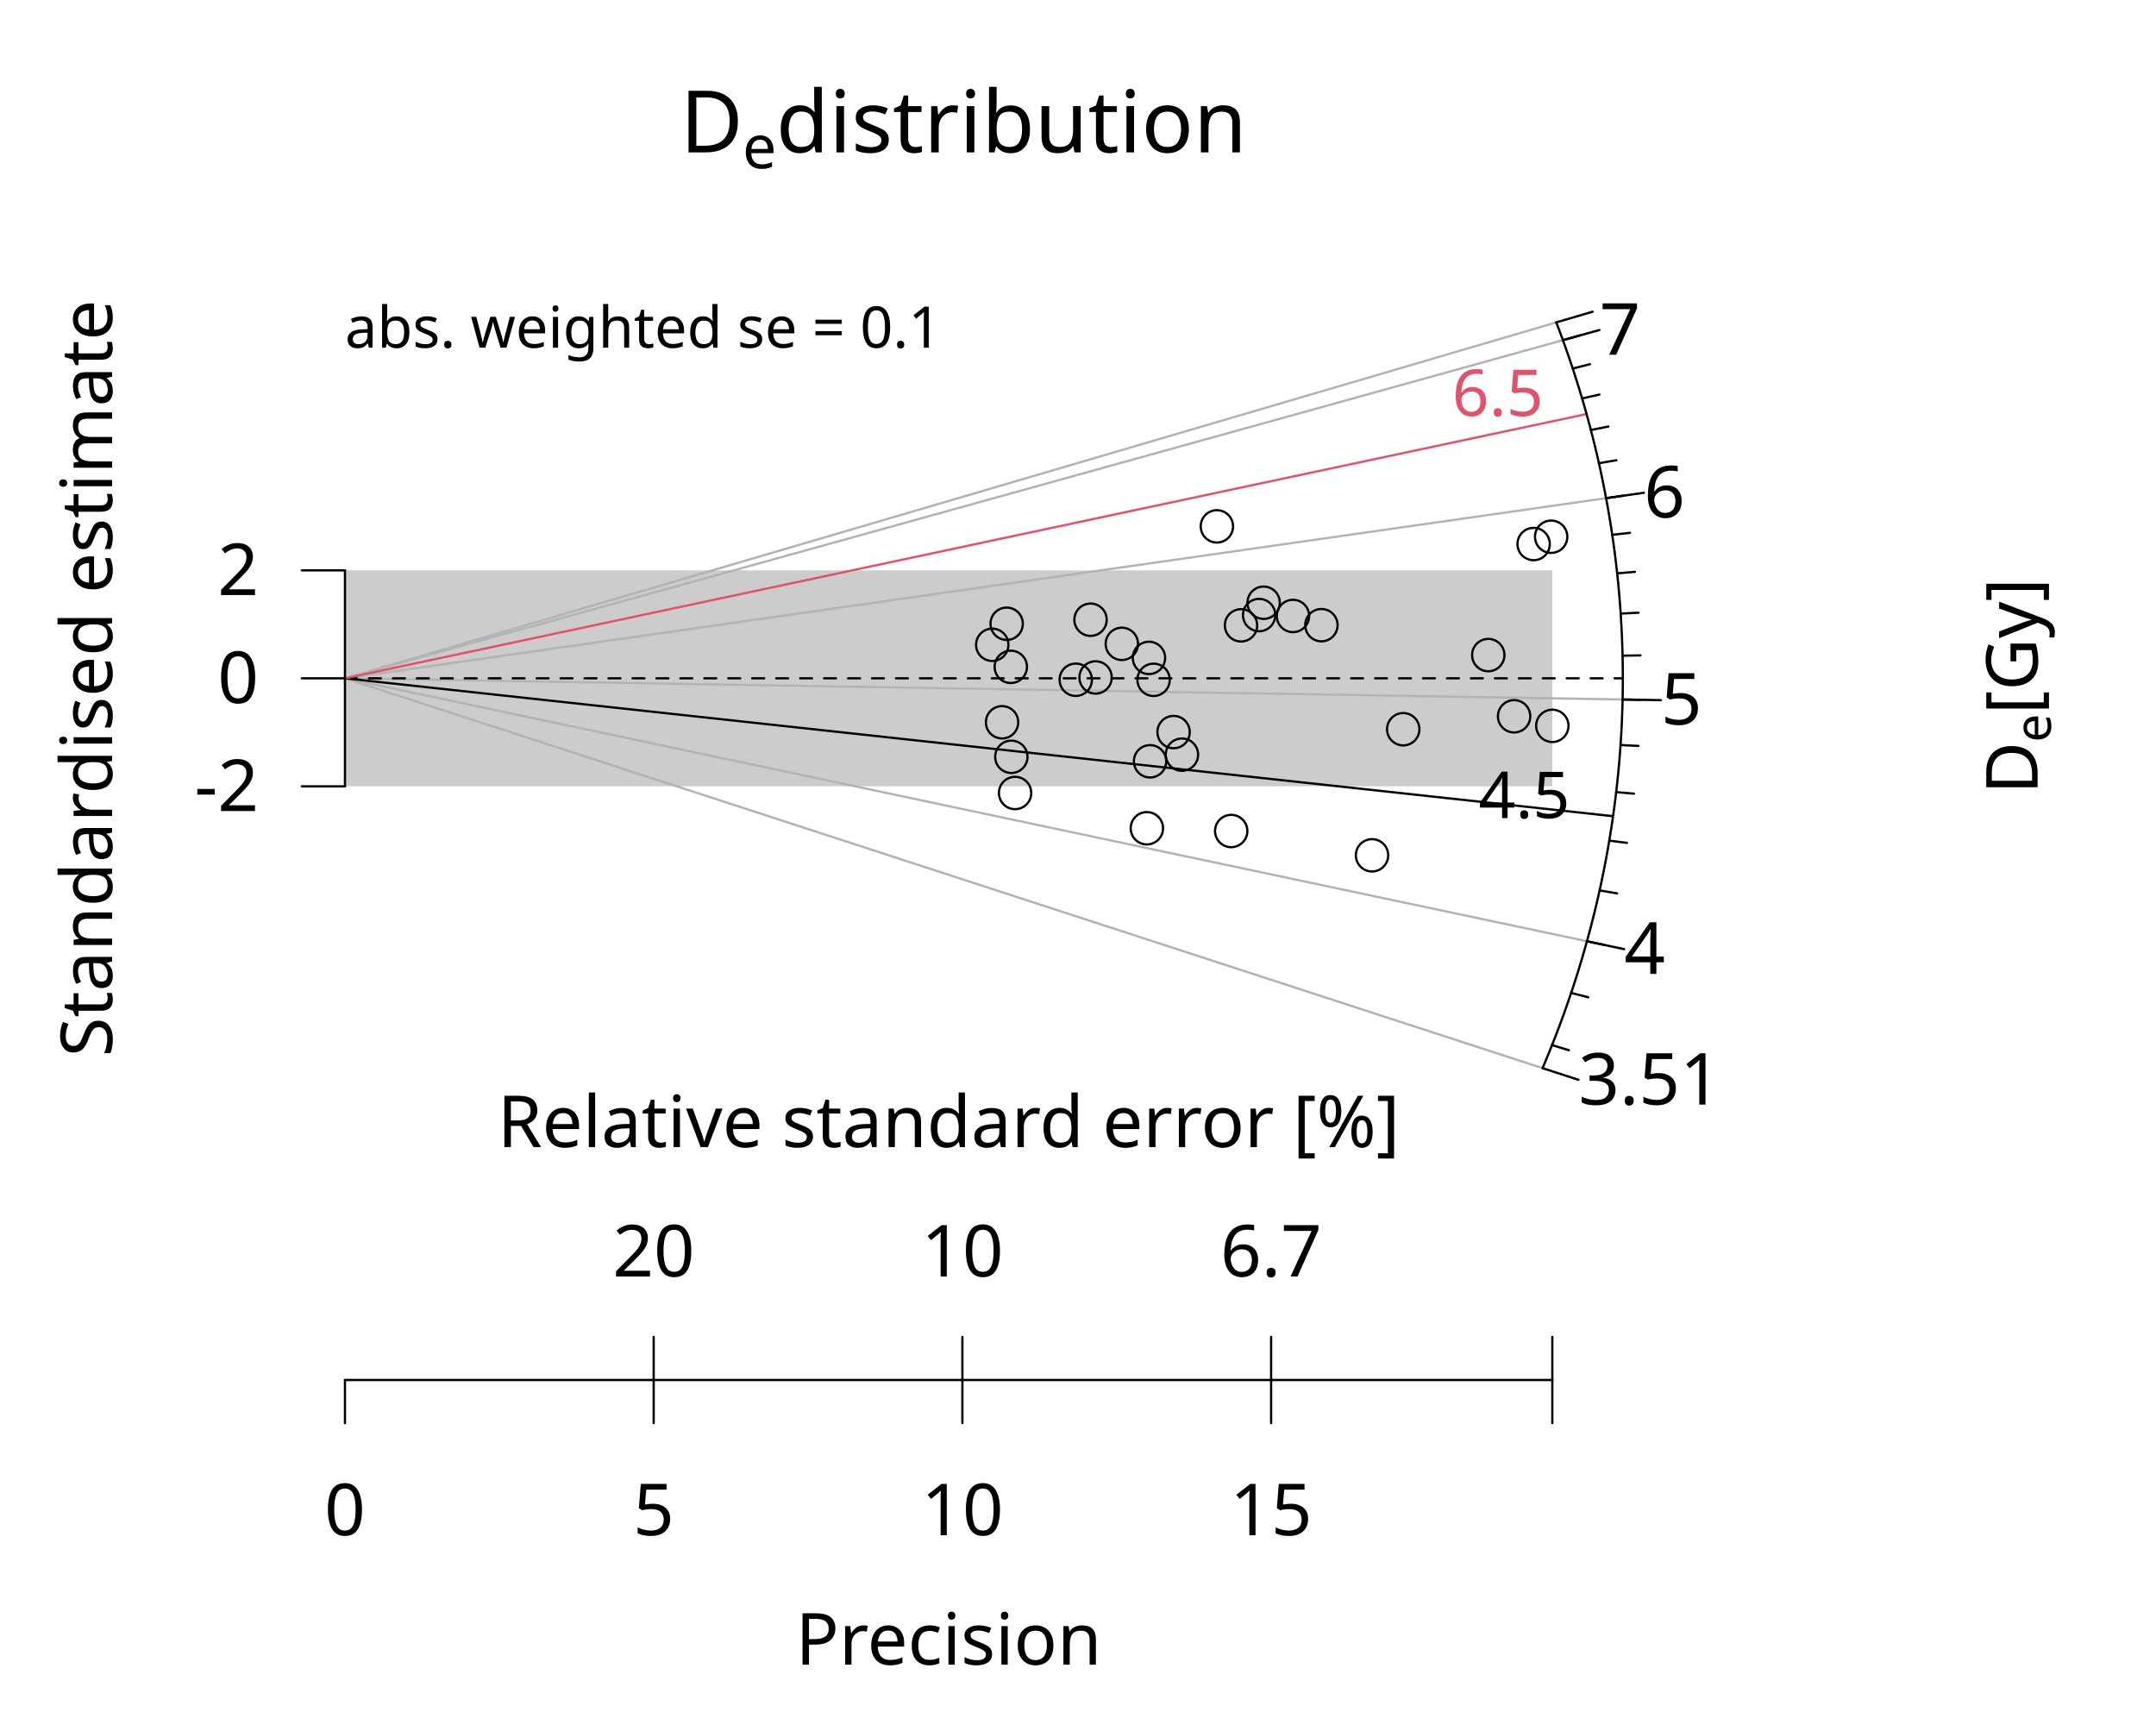
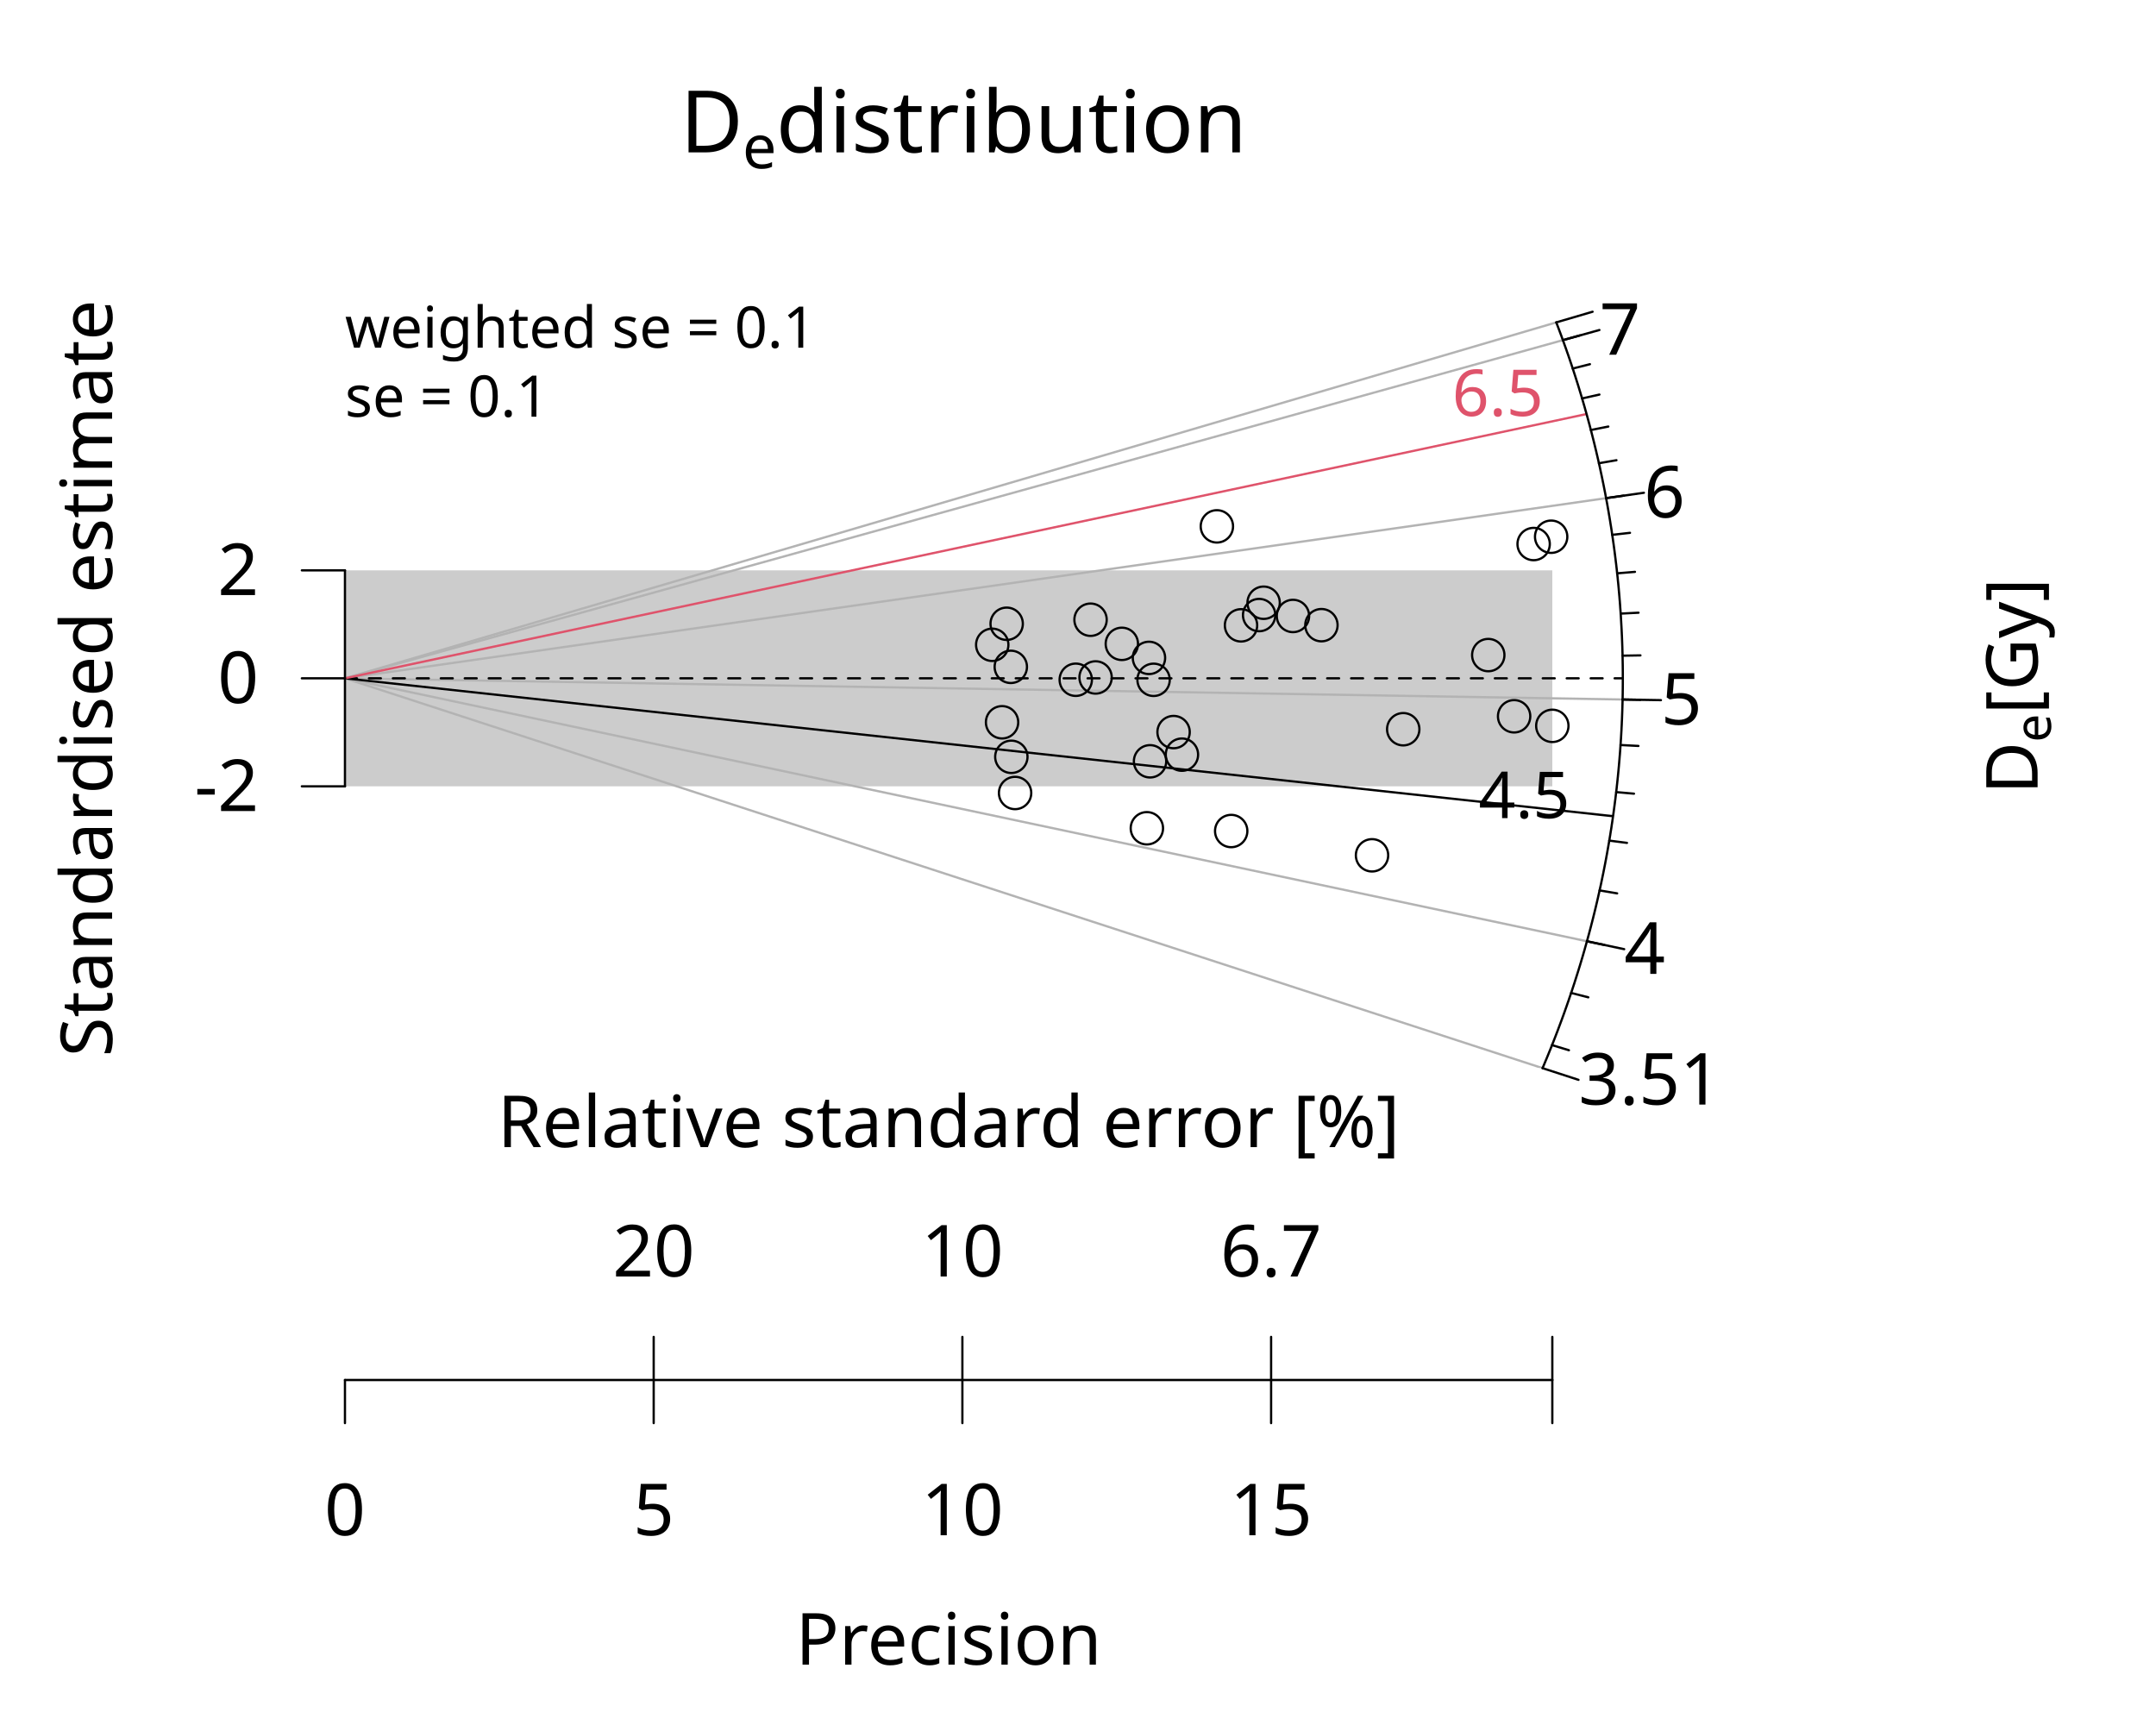
<svg xmlns="http://www.w3.org/2000/svg" class="svglite" data-engine-version="2.0" width="720.00pt" height="576.00pt" viewBox="0 0 720.00 576.00">
  <defs>
    <style type="text/css">
    .svglite line, .svglite polyline, .svglite polygon, .svglite path, .svglite rect, .svglite circle {
      fill: none;
      stroke: #000000;
      stroke-linecap: round;
      stroke-linejoin: round;
      stroke-miterlimit: 10.00;
    }
  </style>
  </defs>
  <rect width="100%" height="100%" style="stroke: none; fill: #FFFFFF;" />
  <defs>
    <clipPath id="cpMC4wMHw3MjAuMDB8MC4wMHw1NzYuMDA=">
      <rect x="0.00" y="0.00" width="720.00" height="576.00" />
    </clipPath>
  </defs>
  <g clip-path="url(#cpMC4wMHw3MjAuMDB8MC4wMHw1NzYuMDA=)">
    <text transform="translate(37.44,226.50) rotate(-90)" text-anchor="middle" style="font-size: 24.00px; font-family: sans;" textLength="238.84px" lengthAdjust="spacingAndGlyphs">Standardised estimate</text>
  </g>
  <defs>
    <clipPath id="cpMTE1LjIwfDUxOC40MHw3Mi4wMHw0NjAuODA=">
      <rect x="115.20" y="72.00" width="403.20" height="388.80" />
    </clipPath>
  </defs>
  <g clip-path="url(#cpMTE1LjIwfDUxOC40MHw3Mi4wMHw0NjAuODA=)">
    <polygon points="115.20,262.56 115.20,190.45 518.40,190.45 518.40,262.56 " style="stroke-width: 0.75; stroke: none; fill: #CCCCCC;" />
  </g>
  <g clip-path="url(#cpMC4wMHw3MjAuMDB8MC4wMHw1NzYuMDA=)">
    <polyline points="115.20,226.50 515.14,356.67 " style="stroke-width: 0.75; stroke: #B3B3B3;" />
    <polyline points="115.20,226.50 519.72,107.65 " style="stroke-width: 0.75; stroke: #B3B3B3;" />
    <polyline points="115.20,226.50 529.96,314.30 " style="stroke-width: 0.75; stroke: #B3B3B3;" />
    <polyline points="115.20,226.50 541.87,233.57 " style="stroke-width: 0.75; stroke: #B3B3B3;" />
    <polyline points="115.20,226.50 536.36,166.34 " style="stroke-width: 0.75; stroke: #B3B3B3;" />
    <polyline points="115.20,226.50 521.93,113.58 " style="stroke-width: 0.75; stroke: #B3B3B3;" />
    <polyline points="115.20,226.50 541.94,226.50 " style="stroke-width: 0.75; stroke-dasharray: 4.00,4.00;" />
    <polyline points="115.20,226.50 538.68,272.54 " style="stroke-width: 0.75;" />
    <text x="524.28" y="273.17" text-anchor="end" style="font-size: 21.60px; font-family: sans;" textLength="30.03px" lengthAdjust="spacingAndGlyphs">4.5</text>
    <polyline points="115.20,226.50 529.84,138.25 " style="stroke-width: 0.75; stroke: #DF536B;" />
    <text x="515.44" y="138.89" text-anchor="end" style="font-size: 21.60px; fill: #DF536B; font-family: sans;" textLength="30.03px" lengthAdjust="spacingAndGlyphs">6.5</text>
    <polygon points="515.14,356.67 515.32,356.23 515.51,355.80 515.69,355.36 515.88,354.92 516.06,354.48 516.24,354.04 516.43,353.60 516.61,353.16 516.79,352.72 516.97,352.28 517.15,351.84 517.33,351.39 517.51,350.95 517.69,350.51 517.87,350.06 518.05,349.62 518.23,349.17 518.40,348.72 518.58,348.28 518.76,347.83 518.93,347.38 519.11,346.93 519.28,346.48 519.46,346.03 519.63,345.58 519.80,345.13 519.98,344.68 520.15,344.23 520.32,343.78 520.49,343.32 520.66,342.87 520.83,342.41 521.00,341.96 521.17,341.50 521.34,341.05 521.51,340.59 521.68,340.13 521.84,339.67 522.01,339.22 522.18,338.76 522.34,338.30 522.51,337.84 522.67,337.38 522.83,336.91 523.00,336.45 523.16,335.99 523.32,335.53 523.48,335.06 523.64,334.60 523.81,334.14 523.96,333.67 524.12,333.20 524.28,332.74 524.44,332.27 524.60,331.80 524.76,331.34 524.91,330.87 525.07,330.40 525.22,329.93 525.38,329.46 525.53,328.99 525.69,328.52 525.84,328.05 525.99,327.57 526.14,327.10 526.29,326.63 526.44,326.15 526.59,325.68 526.74,325.21 526.89,324.73 527.04,324.25 527.19,323.78 527.33,323.30 527.48,322.82 527.63,322.35 527.77,321.87 527.92,321.39 528.06,320.91 528.20,320.43 528.35,319.95 528.49,319.47 528.63,318.99 528.77,318.51 528.91,318.02 529.05,317.54 529.19,317.06 529.32,316.57 529.46,316.09 529.60,315.60 529.73,315.12 529.87,314.63 530.00,314.15 530.14,313.66 530.27,313.17 530.40,312.69 530.54,312.20 530.67,311.71 530.80,311.22 530.93,310.73 531.06,310.24 531.19,309.75 531.32,309.26 531.44,308.77 531.57,308.28 531.70,307.79 531.82,307.29 531.95,306.80 532.07,306.31 532.19,305.81 532.32,305.32 532.44,304.82 532.56,304.33 532.68,303.83 532.80,303.34 532.92,302.84 533.04,302.34 533.15,301.85 533.27,301.35 533.39,300.85 533.50,300.35 533.62,299.85 533.73,299.35 533.84,298.85 533.96,298.35 534.07,297.85 534.18,297.35 534.29,296.85 534.40,296.35 534.51,295.85 534.62,295.34 534.73,294.84 534.83,294.34 534.94,293.83 535.04,293.33 535.15,292.82 535.25,292.32 535.36,291.81 535.46,291.31 535.56,290.80 535.66,290.30 535.76,289.79 535.86,289.28 535.96,288.78 536.06,288.27 536.15,287.76 536.25,287.25 536.35,286.74 536.44,286.23 536.53,285.72 536.63,285.21 536.72,284.70 536.81,284.19 536.90,283.68 536.99,283.17 537.08,282.66 537.17,282.15 537.26,281.63 537.35,281.12 537.43,280.61 537.52,280.10 537.60,279.58 537.69,279.07 537.77,278.55 537.85,278.04 537.93,277.53 538.02,277.01 538.10,276.50 538.18,275.98 538.25,275.46 538.33,274.95 538.41,274.43 538.48,273.92 538.56,273.40 538.63,272.88 538.71,272.36 538.78,271.85 538.85,271.33 538.92,270.81 538.99,270.29 539.06,269.77 539.13,269.25 539.20,268.73 539.27,268.21 539.33,267.69 539.40,267.17 539.47,266.65 539.53,266.13 539.59,265.61 539.65,265.09 539.72,264.57 539.78,264.05 539.84,263.53 539.90,263.01 539.95,262.48 540.01,261.96 540.07,261.44 540.12,260.92 540.18,260.39 540.23,259.87 540.29,259.35 540.34,258.82 540.39,258.30 540.44,257.77 540.49,257.25 540.54,256.73 540.59,256.20 540.64,255.68 540.68,255.15 540.73,254.63 540.77,254.10 540.82,253.58 540.86,253.05 540.90,252.53 540.95,252.00 540.99,251.47 541.03,250.95 541.07,250.42 541.10,249.90 541.14,249.37 541.18,248.84 541.21,248.32 541.25,247.79 541.28,247.26 541.32,246.73 541.35,246.21 541.38,245.68 541.41,245.15 541.44,244.62 541.47,244.10 541.50,243.57 541.52,243.04 541.55,242.51 541.58,241.98 541.60,241.46 541.62,240.93 541.65,240.40 541.67,239.87 541.69,239.34 541.71,238.81 541.73,238.28 541.75,237.76 541.77,237.23 541.78,236.70 541.80,236.17 541.81,235.64 541.83,235.11 541.84,234.58 541.86,234.05 541.87,233.52 541.88,232.99 541.89,232.46 541.90,231.93 541.91,231.40 541.91,230.88 541.92,230.35 541.93,229.82 541.93,229.29 541.94,228.76 541.94,228.23 541.94,227.70 541.94,227.17 541.94,226.64 541.94,226.11 541.94,225.58 541.94,225.05 541.94,224.52 541.93,223.99 541.93,223.46 541.92,222.93 541.92,222.40 541.91,221.87 541.90,221.34 541.89,220.81 541.88,220.28 541.87,219.76 541.86,219.23 541.85,218.70 541.84,218.17 541.82,217.64 541.81,217.11 541.79,216.58 541.78,216.05 541.76,215.52 541.74,214.99 541.72,214.46 541.70,213.94 541.68,213.41 541.66,212.88 541.64,212.35 541.61,211.82 541.59,211.29 541.56,210.77 541.54,210.24 541.51,209.71 541.48,209.18 541.45,208.65 541.42,208.13 541.39,207.60 541.36,207.07 541.33,206.54 541.30,206.02 541.27,205.49 541.23,204.96 541.20,204.43 541.16,203.91 541.12,203.38 541.08,202.85 541.05,202.33 541.01,201.80 540.97,201.28 540.93,200.75 540.88,200.22 540.84,199.70 540.80,199.17 540.75,198.65 540.71,198.12 540.66,197.60 540.61,197.07 540.57,196.55 540.52,196.02 540.47,195.50 540.42,194.98 540.37,194.45 540.31,193.93 540.26,193.41 540.21,192.88 540.15,192.36 540.10,191.84 540.04,191.31 539.98,190.79 539.93,190.27 539.87,189.75 539.81,189.23 539.75,188.70 539.69,188.18 539.62,187.66 539.56,187.14 539.50,186.62 539.43,186.10 539.37,185.58 539.30,185.06 539.24,184.54 539.17,184.02 539.10,183.50 539.03,182.98 538.96,182.46 538.89,181.94 538.82,181.43 538.74,180.91 538.67,180.39 538.60,179.87 538.52,179.36 538.45,178.84 538.37,178.32 538.29,177.81 538.22,177.29 538.14,176.78 538.06,176.26 537.98,175.74 537.89,175.23 537.81,174.72 537.73,174.20 537.65,173.69 537.56,173.17 537.48,172.66 537.39,172.15 537.30,171.63 537.22,171.12 537.13,170.61 537.04,170.10 536.95,169.59 536.86,169.08 536.77,168.57 536.68,168.05 536.58,167.54 536.49,167.04 536.39,166.53 536.30,166.02 536.20,165.51 536.11,165.00 536.01,164.49 535.91,163.98 535.81,163.48 535.71,162.97 535.61,162.46 535.51,161.96 535.41,161.45 535.30,160.95 535.20,160.44 535.10,159.94 534.99,159.43 534.89,158.93 534.78,158.42 534.67,157.92 534.56,157.42 534.46,156.92 534.35,156.41 534.24,155.91 534.13,155.41 534.01,154.91 533.90,154.41 533.79,153.91 533.68,153.41 533.56,152.91 533.45,152.41 533.33,151.91 533.21,151.42 533.10,150.92 532.98,150.42 532.86,149.92 532.74,149.43 532.62,148.93 532.50,148.44 532.38,147.94 532.26,147.45 532.13,146.95 532.01,146.46 531.88,145.97 531.76,145.47 531.63,144.98 531.51,144.49 531.38,144.00 531.25,143.51 531.12,143.02 531.00,142.53 530.87,142.04 530.74,141.55 530.60,141.06 530.47,140.57 530.34,140.08 530.21,139.60 530.07,139.11 529.94,138.62 529.80,138.14 529.67,137.65 529.53,137.17 529.39,136.68 529.26,136.20 529.12,135.71 528.98,135.23 528.84,134.75 528.70,134.27 528.56,133.78 528.42,133.30 528.28,132.82 528.13,132.34 527.99,131.86 527.84,131.38 527.70,130.91 527.55,130.43 527.41,129.95 527.26,129.47 527.12,129.00 526.97,128.52 526.82,128.04 526.67,127.57 526.52,127.10 526.37,126.62 526.22,126.15 526.07,125.68 525.92,125.20 525.76,124.73 525.61,124.26 525.46,123.79 525.30,123.32 525.15,122.85 524.99,122.38 524.84,121.91 524.68,121.44 524.52,120.97 524.36,120.51 524.21,120.04 524.05,119.58 523.89,119.11 523.73,118.64 523.57,118.18 523.40,117.72 523.24,117.25 523.08,116.79 522.92,116.33 522.75,115.87 522.59,115.41 522.42,114.95 522.26,114.49 522.09,114.03 521.93,113.57 521.76,113.11 521.59,112.65 521.43,112.19 521.26,111.74 521.09,111.28 520.92,110.83 520.75,110.37 520.58,109.92 520.41,109.46 520.24,109.01 520.06,108.56 519.89,108.11 519.72,107.65 519.72,72.00 541.94,72.00 541.94,460.80 115.20,460.80 115.20,356.67 515.14,356.67 " style="stroke-width: 0.75; stroke: none; fill: #FFFFFF;" />
    <text x="227.15" y="50.88" style="font-size: 28.80px; font-family: sans;" textLength="20.81px" lengthAdjust="spacingAndGlyphs">D</text>
    <text x="247.96" y="56.20" style="font-size: 20.16px; font-family: sans;" textLength="11.21px" lengthAdjust="spacingAndGlyphs">e</text>
    <text x="259.17" y="50.88" style="font-size: 28.80px; font-family: sans;" textLength="147.28px" lengthAdjust="spacingAndGlyphs"> distribution</text>
    <line x1="115.20" y1="460.80" x2="424.49" y2="460.80" style="stroke-width: 0.75;" />
    <line x1="115.20" y1="460.80" x2="115.20" y2="475.20" style="stroke-width: 0.75;" />
    <line x1="218.30" y1="460.80" x2="218.30" y2="475.20" style="stroke-width: 0.75;" />
    <line x1="321.39" y1="460.80" x2="321.39" y2="475.20" style="stroke-width: 0.75;" />
    <line x1="424.49" y1="460.80" x2="424.49" y2="475.20" style="stroke-width: 0.75;" />
    <text x="115.20" y="512.64" text-anchor="middle" style="font-size: 24.00px; font-family: sans;" textLength="13.35px" lengthAdjust="spacingAndGlyphs">0</text>
    <text x="218.30" y="512.64" text-anchor="middle" style="font-size: 24.00px; font-family: sans;" textLength="13.35px" lengthAdjust="spacingAndGlyphs">5</text>
    <text x="321.39" y="512.64" text-anchor="middle" style="font-size: 24.00px; font-family: sans;" textLength="26.70px" lengthAdjust="spacingAndGlyphs">10</text>
    <text x="424.49" y="512.64" text-anchor="middle" style="font-size: 24.00px; font-family: sans;" textLength="26.70px" lengthAdjust="spacingAndGlyphs">15</text>
    <polyline points="424.49,460.80 518.40,460.80 " style="stroke-width: 0.75;" />
    <line x1="518.40" y1="460.80" x2="518.40" y2="446.40" style="stroke-width: 0.75;" />
    <line x1="518.40" y1="460.80" x2="518.40" y2="475.20" style="stroke-width: 0.75;" />
    <text x="316.80" y="383.04" text-anchor="middle" style="font-size: 24.00px; font-family: sans;" textLength="285.48px" lengthAdjust="spacingAndGlyphs">Relative standard error [%]</text>
    <text x="316.80" y="555.84" text-anchor="middle" style="font-size: 24.00px; font-family: sans;" textLength="98.73px" lengthAdjust="spacingAndGlyphs">Precision</text>
    <line x1="218.30" y1="460.80" x2="218.30" y2="446.40" style="stroke-width: 0.75;" />
    <line x1="321.39" y1="460.80" x2="321.39" y2="446.40" style="stroke-width: 0.75;" />
    <line x1="424.49" y1="460.80" x2="424.49" y2="446.40" style="stroke-width: 0.75;" />
    <text x="218.30" y="426.24" text-anchor="middle" style="font-size: 24.00px; font-family: sans;" textLength="26.70px" lengthAdjust="spacingAndGlyphs">20</text>
    <text x="321.39" y="426.24" text-anchor="middle" style="font-size: 24.00px; font-family: sans;" textLength="26.70px" lengthAdjust="spacingAndGlyphs">10</text>
    <text x="424.49" y="426.24" text-anchor="middle" style="font-size: 24.00px; font-family: sans;" textLength="33.36px" lengthAdjust="spacingAndGlyphs">6.7</text>
    <polyline points="518.30,348.97 523.95,350.69 " style="stroke-width: 0.75;" />
    <polyline points="524.68,331.55 530.42,333.02 " style="stroke-width: 0.75;" />
    <polyline points="529.96,314.30 535.77,315.53 " style="stroke-width: 0.75;" />
    <polyline points="534.19,297.32 540.05,298.31 " style="stroke-width: 0.75;" />
    <polyline points="537.42,280.69 543.33,281.45 " style="stroke-width: 0.75;" />
    <polyline points="539.73,264.49 545.67,265.02 " style="stroke-width: 0.75;" />
    <polyline points="541.18,248.77 547.15,249.08 " style="stroke-width: 0.75;" />
    <polyline points="541.87,233.57 547.84,233.67 " style="stroke-width: 0.75;" />
    <polyline points="541.86,218.94 547.83,218.84 " style="stroke-width: 0.75;" />
    <polyline points="541.23,204.89 547.19,204.59 " style="stroke-width: 0.75;" />
    <polyline points="540.05,191.44 546.00,190.95 " style="stroke-width: 0.75;" />
    <polyline points="538.41,178.59 544.34,177.92 " style="stroke-width: 0.75;" />
    <polyline points="536.36,166.34 542.26,165.50 " style="stroke-width: 0.75;" />
    <polyline points="533.96,154.68 539.82,153.67 " style="stroke-width: 0.75;" />
    <polyline points="531.27,143.59 537.10,142.43 " style="stroke-width: 0.75;" />
    <polyline points="528.34,133.05 534.13,131.75 " style="stroke-width: 0.75;" />
    <polyline points="525.22,123.06 530.96,121.61 " style="stroke-width: 0.75;" />
    <polyline points="521.93,113.58 527.63,112.00 " style="stroke-width: 0.75;" />
    <polyline points="515.14,356.67 527.14,360.57 " style="stroke-width: 0.75;" />
    <polyline points="519.72,107.65 531.85,104.09 " style="stroke-width: 0.75;" />
    <polyline points="529.96,314.30 542.40,316.94 " style="stroke-width: 0.75;" />
    <polyline points="541.87,233.57 554.67,233.79 " style="stroke-width: 0.75;" />
    <polyline points="536.36,166.34 548.99,164.54 " style="stroke-width: 0.75;" />
    <polyline points="521.93,113.58 534.13,110.19 " style="stroke-width: 0.75;" />
    <polyline points="515.14,356.67 515.32,356.23 515.51,355.80 515.69,355.36 515.88,354.92 516.06,354.48 516.24,354.04 516.43,353.60 516.61,353.16 516.79,352.72 516.97,352.28 517.15,351.84 517.33,351.39 517.51,350.95 517.69,350.51 517.87,350.06 518.05,349.62 518.23,349.17 518.40,348.72 518.58,348.28 518.76,347.83 518.93,347.38 519.11,346.93 519.28,346.48 519.46,346.03 519.63,345.58 519.80,345.13 519.98,344.68 520.15,344.23 520.32,343.78 520.49,343.32 520.66,342.87 520.83,342.41 521.00,341.96 521.17,341.50 521.34,341.05 521.51,340.59 521.68,340.13 521.84,339.67 522.01,339.22 522.18,338.76 522.34,338.30 522.51,337.84 522.67,337.38 522.83,336.91 523.00,336.45 523.16,335.99 523.32,335.53 523.48,335.06 523.64,334.60 523.81,334.14 523.96,333.67 524.12,333.20 524.28,332.74 524.44,332.27 524.60,331.80 524.76,331.34 524.91,330.87 525.07,330.40 525.22,329.93 525.38,329.46 525.53,328.99 525.69,328.52 525.84,328.05 525.99,327.57 526.14,327.10 526.29,326.63 526.44,326.15 526.59,325.68 526.74,325.21 526.89,324.73 527.04,324.25 527.19,323.78 527.33,323.30 527.48,322.82 527.63,322.35 527.77,321.87 527.92,321.39 528.06,320.91 528.20,320.43 528.35,319.95 528.49,319.47 528.63,318.99 528.77,318.51 528.91,318.02 529.05,317.54 529.19,317.06 529.32,316.57 529.46,316.09 529.60,315.60 529.73,315.12 529.87,314.63 530.00,314.15 530.14,313.66 530.27,313.17 530.40,312.69 530.54,312.20 530.67,311.71 530.80,311.22 530.93,310.73 531.06,310.24 531.19,309.75 531.32,309.26 531.44,308.77 531.57,308.28 531.70,307.79 531.82,307.29 531.95,306.80 532.07,306.31 532.19,305.81 532.32,305.32 532.44,304.82 532.56,304.33 532.68,303.83 532.80,303.34 532.92,302.84 533.04,302.34 533.15,301.85 533.27,301.35 533.39,300.85 533.50,300.35 533.62,299.85 533.73,299.35 533.84,298.85 533.96,298.35 534.07,297.85 534.18,297.35 534.29,296.85 534.40,296.35 534.51,295.85 534.62,295.34 534.73,294.84 534.83,294.34 534.94,293.83 535.04,293.33 535.15,292.82 535.25,292.32 535.36,291.81 535.46,291.31 535.56,290.80 535.66,290.30 535.76,289.79 535.86,289.28 535.96,288.78 536.06,288.27 536.15,287.76 536.25,287.25 536.35,286.74 536.44,286.23 536.53,285.72 536.63,285.21 536.72,284.70 536.81,284.19 536.90,283.68 536.99,283.17 537.08,282.66 537.17,282.15 537.26,281.63 537.35,281.12 537.43,280.61 537.52,280.10 537.60,279.58 537.69,279.07 537.77,278.55 537.85,278.04 537.93,277.53 538.02,277.01 538.10,276.50 538.18,275.98 538.25,275.46 538.33,274.95 538.41,274.43 538.48,273.92 538.56,273.40 538.63,272.88 538.71,272.36 538.78,271.85 538.85,271.33 538.92,270.81 538.99,270.29 539.06,269.77 539.13,269.25 539.20,268.73 539.27,268.21 539.33,267.69 539.40,267.17 539.47,266.65 539.53,266.13 539.59,265.61 539.65,265.09 539.72,264.57 539.78,264.05 539.84,263.53 539.90,263.01 539.95,262.48 540.01,261.96 540.07,261.44 540.12,260.92 540.18,260.39 540.23,259.87 540.29,259.35 540.34,258.82 540.39,258.30 540.44,257.77 540.49,257.25 540.54,256.73 540.59,256.20 540.64,255.68 540.68,255.15 540.73,254.63 540.77,254.10 540.82,253.58 540.86,253.05 540.90,252.53 540.95,252.00 540.99,251.47 541.03,250.95 541.07,250.42 541.10,249.90 541.14,249.37 541.18,248.84 541.21,248.32 541.25,247.79 541.28,247.26 541.32,246.73 541.35,246.21 541.38,245.68 541.41,245.15 541.44,244.62 541.47,244.10 541.50,243.57 541.52,243.04 541.55,242.51 541.58,241.98 541.60,241.46 541.62,240.93 541.65,240.40 541.67,239.87 541.69,239.34 541.71,238.81 541.73,238.28 541.75,237.76 541.77,237.23 541.78,236.70 541.80,236.17 541.81,235.64 541.83,235.11 541.84,234.58 541.86,234.05 541.87,233.52 541.88,232.99 541.89,232.46 541.90,231.93 541.91,231.40 541.91,230.88 541.92,230.35 541.93,229.82 541.93,229.29 541.94,228.76 541.94,228.23 541.94,227.70 541.94,227.17 541.94,226.64 541.94,226.11 541.94,225.58 541.94,225.05 541.94,224.52 541.93,223.99 541.93,223.46 541.92,222.93 541.92,222.40 541.91,221.87 541.90,221.34 541.89,220.81 541.88,220.28 541.87,219.76 541.86,219.23 541.85,218.70 541.84,218.17 541.82,217.64 541.81,217.11 541.79,216.58 541.78,216.05 541.76,215.52 541.74,214.99 541.72,214.46 541.70,213.94 541.68,213.41 541.66,212.88 541.64,212.35 541.61,211.82 541.59,211.29 541.56,210.77 541.54,210.24 541.51,209.71 541.48,209.18 541.45,208.65 541.42,208.13 541.39,207.60 541.36,207.07 541.33,206.54 541.30,206.02 541.27,205.49 541.23,204.96 541.20,204.43 541.16,203.91 541.12,203.38 541.08,202.85 541.05,202.33 541.01,201.80 540.97,201.28 540.93,200.75 540.88,200.22 540.84,199.70 540.80,199.17 540.75,198.65 540.71,198.12 540.66,197.60 540.61,197.07 540.57,196.55 540.52,196.02 540.47,195.50 540.42,194.98 540.37,194.45 540.31,193.93 540.26,193.41 540.21,192.88 540.15,192.36 540.10,191.84 540.04,191.31 539.98,190.79 539.93,190.27 539.87,189.75 539.81,189.23 539.75,188.70 539.69,188.18 539.62,187.66 539.56,187.14 539.50,186.62 539.43,186.10 539.37,185.58 539.30,185.06 539.24,184.54 539.17,184.02 539.10,183.50 539.03,182.98 538.96,182.46 538.89,181.94 538.82,181.43 538.74,180.91 538.67,180.39 538.60,179.87 538.52,179.36 538.45,178.84 538.37,178.32 538.29,177.81 538.22,177.29 538.14,176.78 538.06,176.26 537.98,175.74 537.89,175.23 537.81,174.72 537.73,174.20 537.65,173.69 537.56,173.17 537.48,172.66 537.39,172.15 537.30,171.63 537.22,171.12 537.13,170.61 537.04,170.10 536.95,169.59 536.86,169.08 536.77,168.57 536.68,168.05 536.58,167.54 536.49,167.04 536.39,166.53 536.30,166.02 536.20,165.51 536.11,165.00 536.01,164.49 535.91,163.98 535.81,163.48 535.71,162.97 535.61,162.46 535.51,161.96 535.41,161.45 535.30,160.95 535.20,160.44 535.10,159.94 534.99,159.43 534.89,158.93 534.78,158.42 534.67,157.92 534.56,157.42 534.46,156.92 534.35,156.41 534.24,155.91 534.13,155.41 534.01,154.91 533.90,154.41 533.79,153.91 533.68,153.41 533.56,152.91 533.45,152.41 533.33,151.91 533.21,151.42 533.10,150.92 532.98,150.42 532.86,149.92 532.74,149.43 532.62,148.93 532.50,148.44 532.38,147.94 532.26,147.45 532.13,146.95 532.01,146.46 531.88,145.97 531.76,145.47 531.63,144.98 531.51,144.49 531.38,144.00 531.25,143.51 531.12,143.02 531.00,142.53 530.87,142.04 530.74,141.55 530.60,141.06 530.47,140.57 530.34,140.08 530.21,139.60 530.07,139.11 529.94,138.62 529.80,138.14 529.67,137.65 529.53,137.17 529.39,136.68 529.26,136.20 529.12,135.71 528.98,135.23 528.84,134.75 528.70,134.27 528.56,133.78 528.42,133.30 528.28,132.82 528.13,132.34 527.99,131.86 527.84,131.38 527.70,130.91 527.55,130.43 527.41,129.95 527.26,129.47 527.12,129.00 526.97,128.52 526.82,128.04 526.67,127.57 526.52,127.10 526.37,126.62 526.22,126.15 526.07,125.68 525.92,125.20 525.76,124.73 525.61,124.26 525.46,123.79 525.30,123.32 525.15,122.85 524.99,122.38 524.84,121.91 524.68,121.44 524.52,120.97 524.36,120.51 524.21,120.04 524.05,119.58 523.89,119.11 523.73,118.64 523.57,118.18 523.40,117.72 523.24,117.25 523.08,116.79 522.92,116.33 522.75,115.87 522.59,115.41 522.42,114.95 522.26,114.49 522.09,114.03 521.93,113.57 521.76,113.11 521.59,112.65 521.43,112.19 521.26,111.74 521.09,111.28 520.92,110.83 520.75,110.37 520.58,109.92 520.41,109.46 520.24,109.01 520.06,108.56 519.89,108.11 519.72,107.65 " style="stroke-width: 0.75;" />
    <text x="527.14" y="368.84" style="font-size: 24.00px; font-family: sans;" textLength="46.71px" lengthAdjust="spacingAndGlyphs">3.51</text>
    <text x="542.40" y="325.20" style="font-size: 24.00px; font-family: sans;" textLength="13.35px" lengthAdjust="spacingAndGlyphs">4</text>
    <text x="554.67" y="241.93" style="font-size: 24.00px; font-family: sans;" textLength="13.35px" lengthAdjust="spacingAndGlyphs">5</text>
    <text x="548.99" y="172.80" style="font-size: 24.00px; font-family: sans;" textLength="13.35px" lengthAdjust="spacingAndGlyphs">6</text>
    <text x="534.13" y="118.45" style="font-size: 24.00px; font-family: sans;" textLength="13.35px" lengthAdjust="spacingAndGlyphs">7</text>
    <text transform="translate(680.46,265.19) rotate(-90)" style="font-size: 24.00px; font-family: sans;" textLength="17.34px" lengthAdjust="spacingAndGlyphs">D</text>
    <text transform="translate(684.90,247.85) rotate(-90)" style="font-size: 16.80px; font-family: sans;" textLength="9.34px" lengthAdjust="spacingAndGlyphs">e</text>
    <text transform="translate(680.46,238.51) rotate(-90)" style="font-size: 24.00px; font-family: sans;" textLength="50.69px" lengthAdjust="spacingAndGlyphs"> [Gy]</text>
    <circle cx="336.18" cy="208.28" r="5.40" style="stroke-width: 0.75;" />
    <circle cx="420.49" cy="205.38" r="5.40" style="stroke-width: 0.75;" />
    <circle cx="359.25" cy="226.98" r="5.40" style="stroke-width: 0.75;" />
    <circle cx="411.16" cy="277.49" r="5.40" style="stroke-width: 0.75;" />
    <circle cx="406.38" cy="175.76" r="5.40" style="stroke-width: 0.75;" />
    <circle cx="518.01" cy="179.22" r="5.40" style="stroke-width: 0.75;" />
    <circle cx="391.92" cy="244.45" r="5.40" style="stroke-width: 0.75;" />
    <circle cx="497.01" cy="218.74" r="5.40" style="stroke-width: 0.75;" />
    <circle cx="337.74" cy="252.71" r="5.40" style="stroke-width: 0.75;" />
    <circle cx="421.99" cy="201.26" r="5.40" style="stroke-width: 0.75;" />
    <circle cx="431.79" cy="205.68" r="5.40" style="stroke-width: 0.75;" />
    <circle cx="383.00" cy="276.57" r="5.40" style="stroke-width: 0.75;" />
    <circle cx="374.64" cy="214.99" r="5.40" style="stroke-width: 0.75;" />
    <circle cx="365.87" cy="226.21" r="5.40" style="stroke-width: 0.75;" />
    <circle cx="458.19" cy="285.60" r="5.40" style="stroke-width: 0.75;" />
    <circle cx="414.44" cy="208.81" r="5.40" style="stroke-width: 0.75;" />
    <circle cx="364.19" cy="206.93" r="5.40" style="stroke-width: 0.75;" />
    <circle cx="331.36" cy="215.31" r="5.40" style="stroke-width: 0.75;" />
    <circle cx="394.71" cy="251.99" r="5.40" style="stroke-width: 0.75;" />
    <circle cx="468.61" cy="243.50" r="5.40" style="stroke-width: 0.75;" />
    <circle cx="334.64" cy="241.18" r="5.40" style="stroke-width: 0.75;" />
    <circle cx="505.64" cy="239.18" r="5.40" style="stroke-width: 0.75;" />
    <circle cx="338.99" cy="264.79" r="5.40" style="stroke-width: 0.75;" />
    <circle cx="385.24" cy="227.00" r="5.40" style="stroke-width: 0.75;" />
    <circle cx="384.06" cy="254.21" r="5.40" style="stroke-width: 0.75;" />
    <circle cx="518.40" cy="242.37" r="5.40" style="stroke-width: 0.75;" />
    <circle cx="383.70" cy="219.68" r="5.40" style="stroke-width: 0.75;" />
    <circle cx="441.29" cy="208.75" r="5.40" style="stroke-width: 0.75;" />
    <circle cx="512.16" cy="181.66" r="5.40" style="stroke-width: 0.75;" />
    <circle cx="337.56" cy="222.67" r="5.40" style="stroke-width: 0.75;" />
    <line x1="115.20" y1="262.56" x2="115.20" y2="190.45" style="stroke-width: 0.75;" />
    <line x1="115.20" y1="262.56" x2="100.80" y2="262.56" style="stroke-width: 0.75;" />
    <line x1="115.20" y1="226.50" x2="100.80" y2="226.50" style="stroke-width: 0.75;" />
    <line x1="115.20" y1="190.45" x2="100.80" y2="190.45" style="stroke-width: 0.75;" />
    <text x="86.40" y="270.82" text-anchor="end" style="font-size: 24.00px; font-family: sans;" textLength="21.34px" lengthAdjust="spacingAndGlyphs">-2</text>
    <text x="86.40" y="234.76" text-anchor="end" style="font-size: 24.00px; font-family: sans;" textLength="13.35px" lengthAdjust="spacingAndGlyphs">0</text>
    <text x="86.40" y="198.70" text-anchor="end" style="font-size: 24.00px; font-family: sans;" textLength="13.35px" lengthAdjust="spacingAndGlyphs">2</text>
-     <text x="115.20" y="116.11" style="font-size: 19.20px; font-family: sans;" textLength="192.70px" lengthAdjust="spacingAndGlyphs">abs. weighted se = 0.1</text>
+     <text x="115.20" y="116.11" style="font-size: 19.20px; font-family: sans;" textLength="151.06px" lengthAdjust="spacingAndGlyphs">weighted se = 0.1</text>
+     <text x="115.20" y="139.15" style="font-size: 19.20px; font-family: sans;" textLength="68.87px" lengthAdjust="spacingAndGlyphs">se = 0.1</text>
  </g>
</svg>
